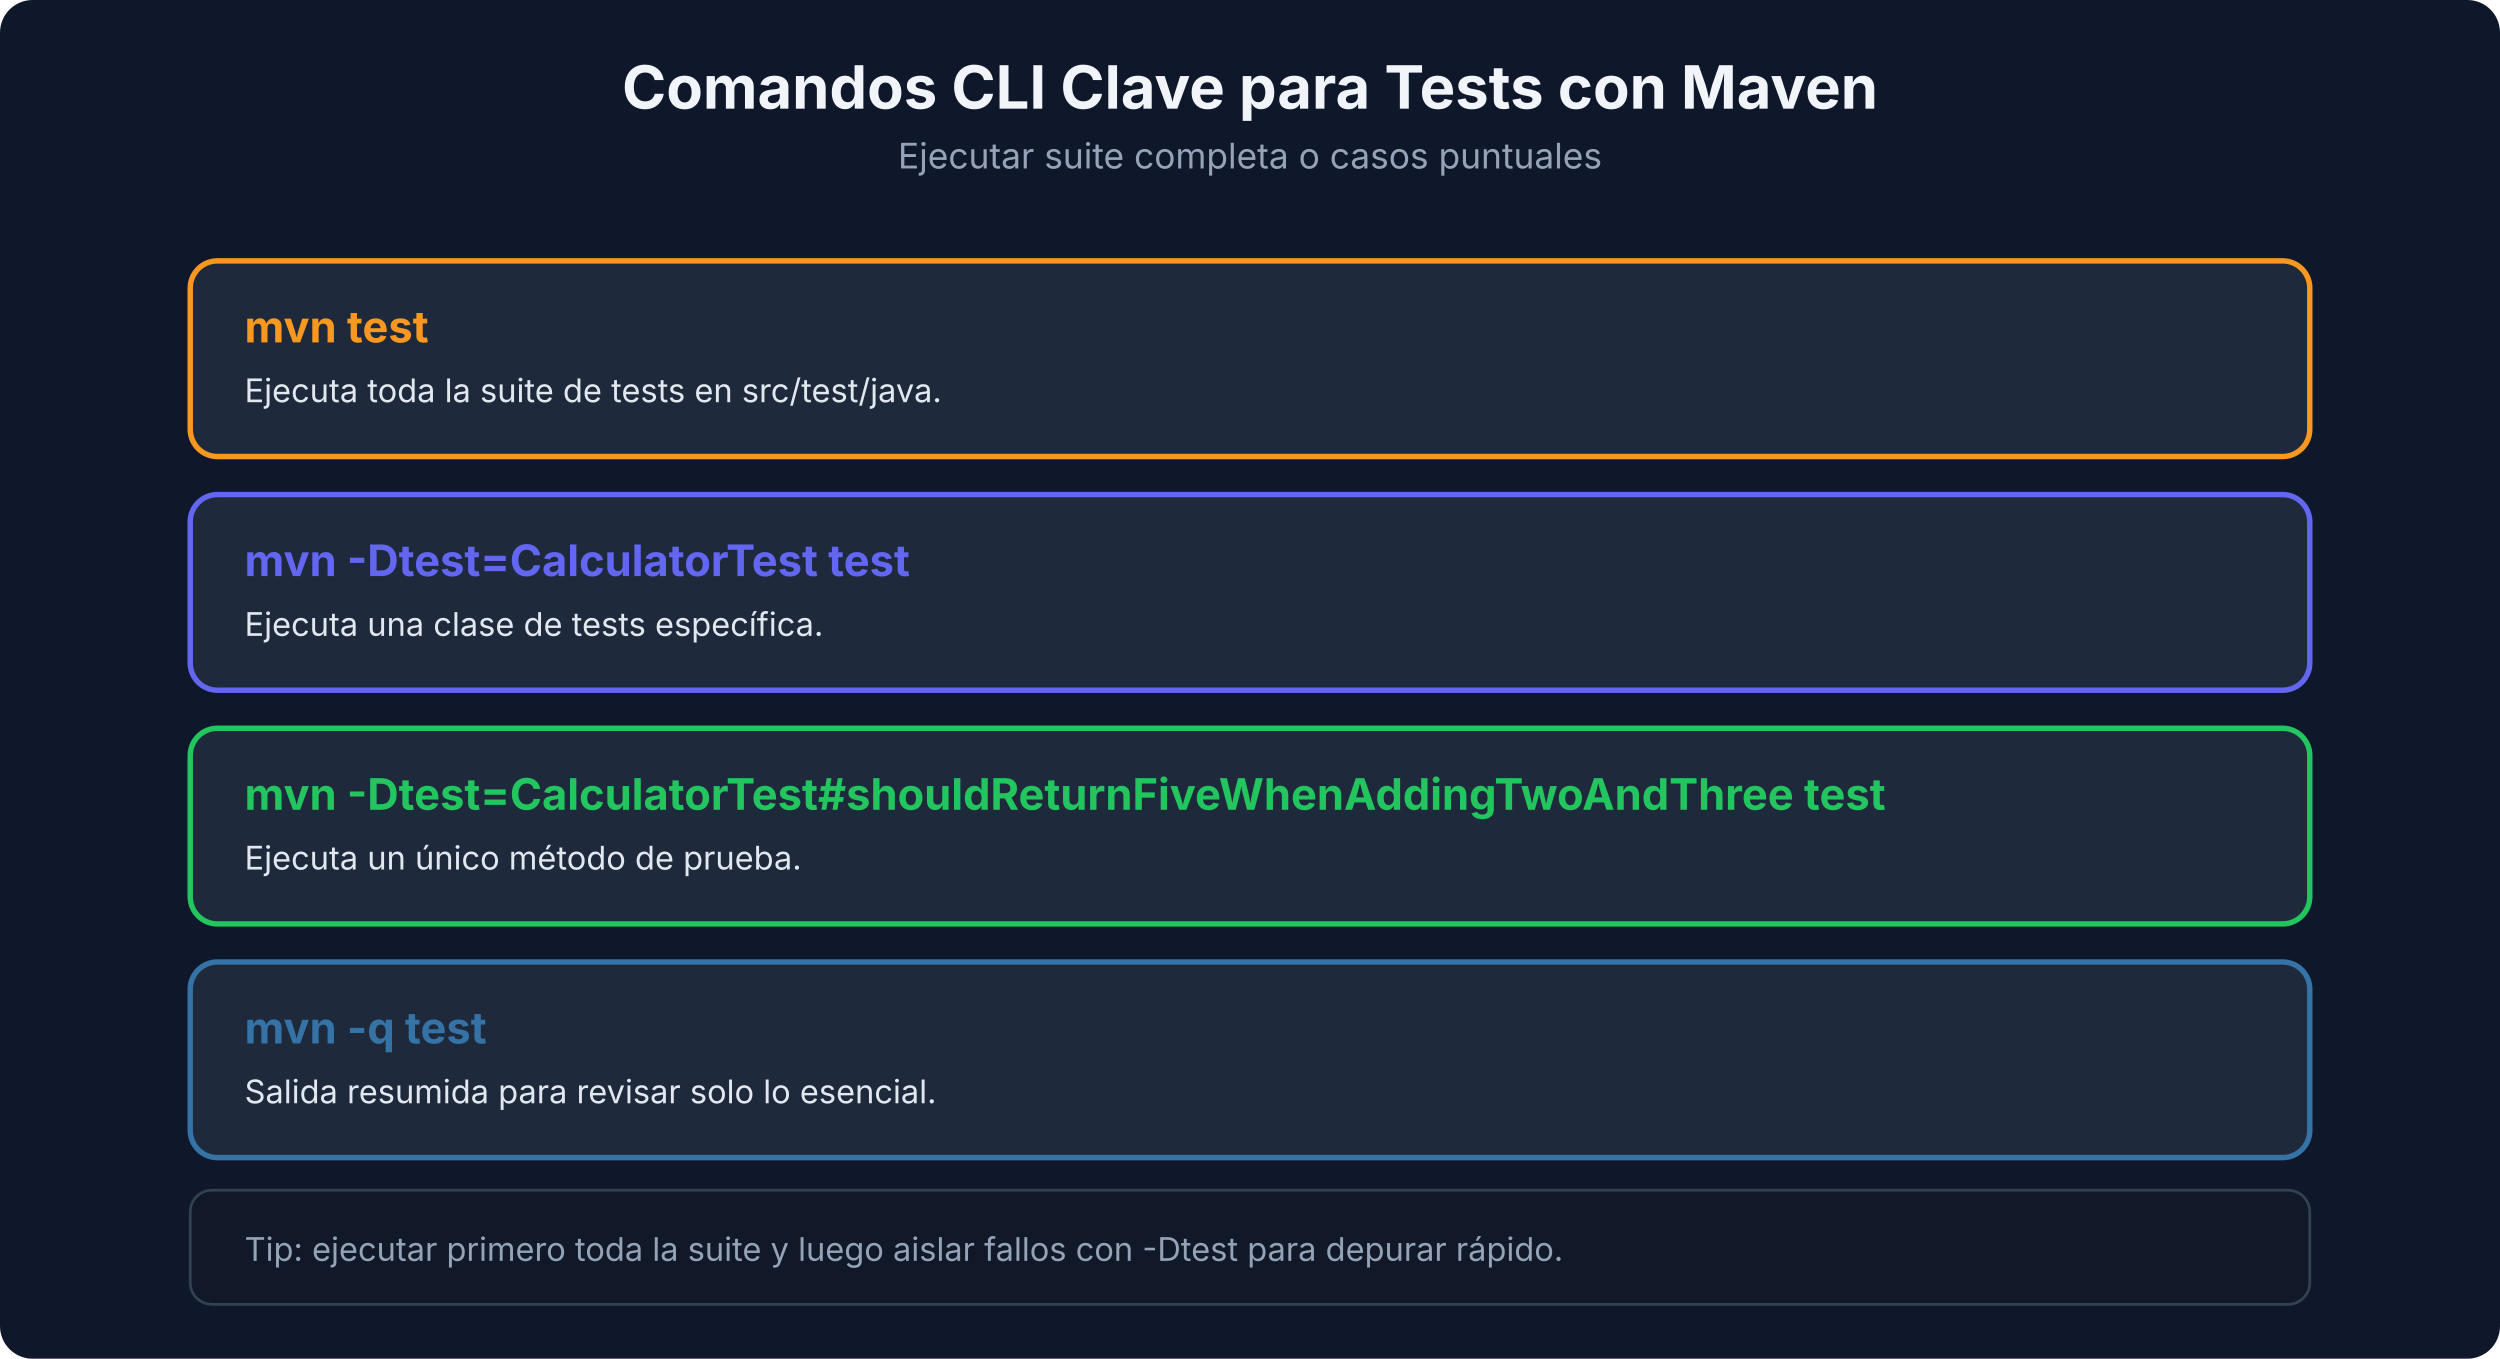
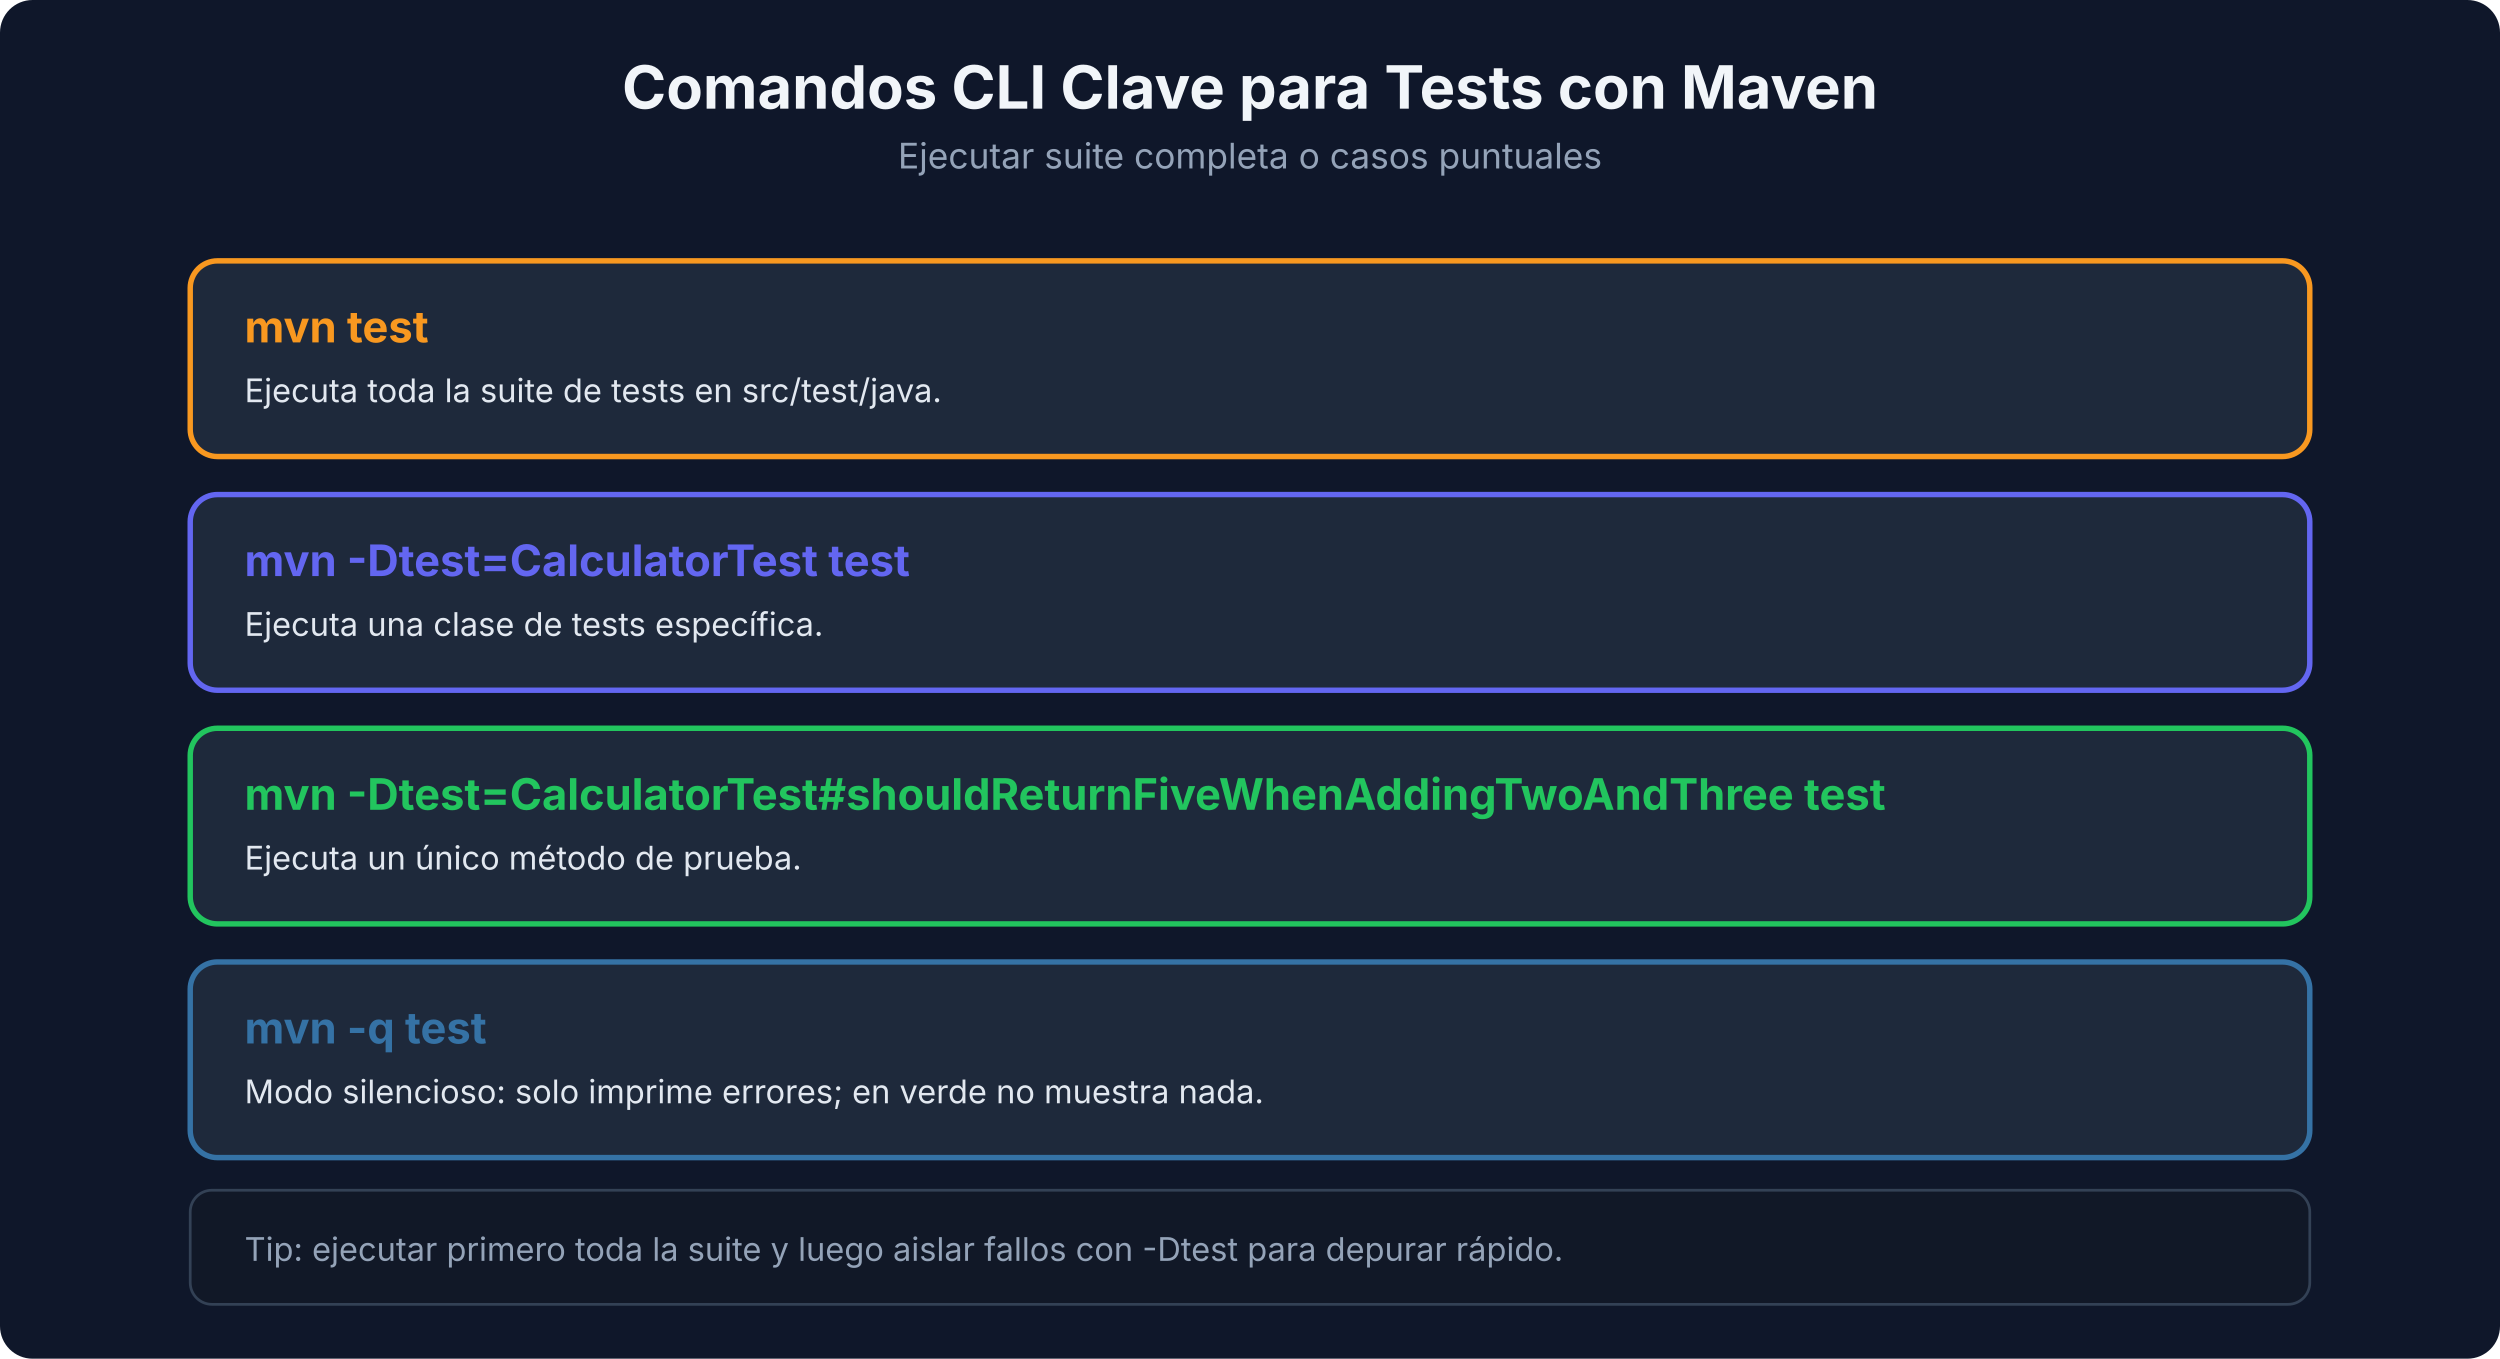
<svg xmlns="http://www.w3.org/2000/svg" viewBox="0 0 920 500" width="920" height="500" font-family="system-ui, -apple-system, sans-serif">
  <rect width="920" height="500" fill="#0f172a" rx="12" />
  <text x="460" y="40" text-anchor="middle" font-size="22" font-weight="700" fill="#f1f5f9">Comandos CLI Clave para Tests con Maven</text>
  <text x="460" y="62" text-anchor="middle" font-size="13" fill="#94a3b8">Ejecutar suite completa o casos puntuales</text>
  <rect x="70" y="96" width="780" height="72" rx="10" fill="#1e293b" stroke="#F89820" stroke-width="2" />
  <text x="90" y="126" font-size="16" fill="#F89820" font-weight="700">mvn test</text>
  <text x="90" y="148" font-size="12" fill="#e2e8f0">Ejecuta toda la suite de tests en src/test/java.</text>
  <rect x="70" y="182" width="780" height="72" rx="10" fill="#1e293b" stroke="#6366f1" stroke-width="2" />
  <text x="90" y="212" font-size="16" fill="#6366f1" font-weight="700">mvn -Dtest=CalculatorTest test</text>
  <text x="90" y="234" font-size="12" fill="#e2e8f0">Ejecuta una clase de tests específica.</text>
  <rect x="70" y="268" width="780" height="72" rx="10" fill="#1e293b" stroke="#22c55e" stroke-width="2" />
  <text x="90" y="298" font-size="16" fill="#22c55e" font-weight="700">mvn -Dtest=CalculatorTest#shouldReturnFiveWhenAddingTwoAndThree test</text>
  <text x="90" y="320" font-size="12" fill="#e2e8f0">Ejecuta un único método de prueba.</text>
  <rect x="70" y="354" width="780" height="72" rx="10" fill="#1e293b" stroke="#3572A5" stroke-width="2" />
  <text x="90" y="384" font-size="16" fill="#3572A5" font-weight="700">mvn -q test</text>
-   <text x="90" y="406" font-size="12" fill="#e2e8f0">Salida resumida para revisar solo lo esencial.</text>
+   <text x="90" y="406" font-size="12" fill="#e2e8f0">Modo silencioso: solo imprime errores; en verde no muestra nada.</text>
  <rect x="70" y="438" width="780" height="42" rx="8" fill="#111827" stroke="#334155" />
  <text x="90" y="464" font-size="12" fill="#94a3b8">Tip: ejecutar primero toda la suite y luego aislar fallos con -Dtest para depurar rápido.</text>
</svg>
